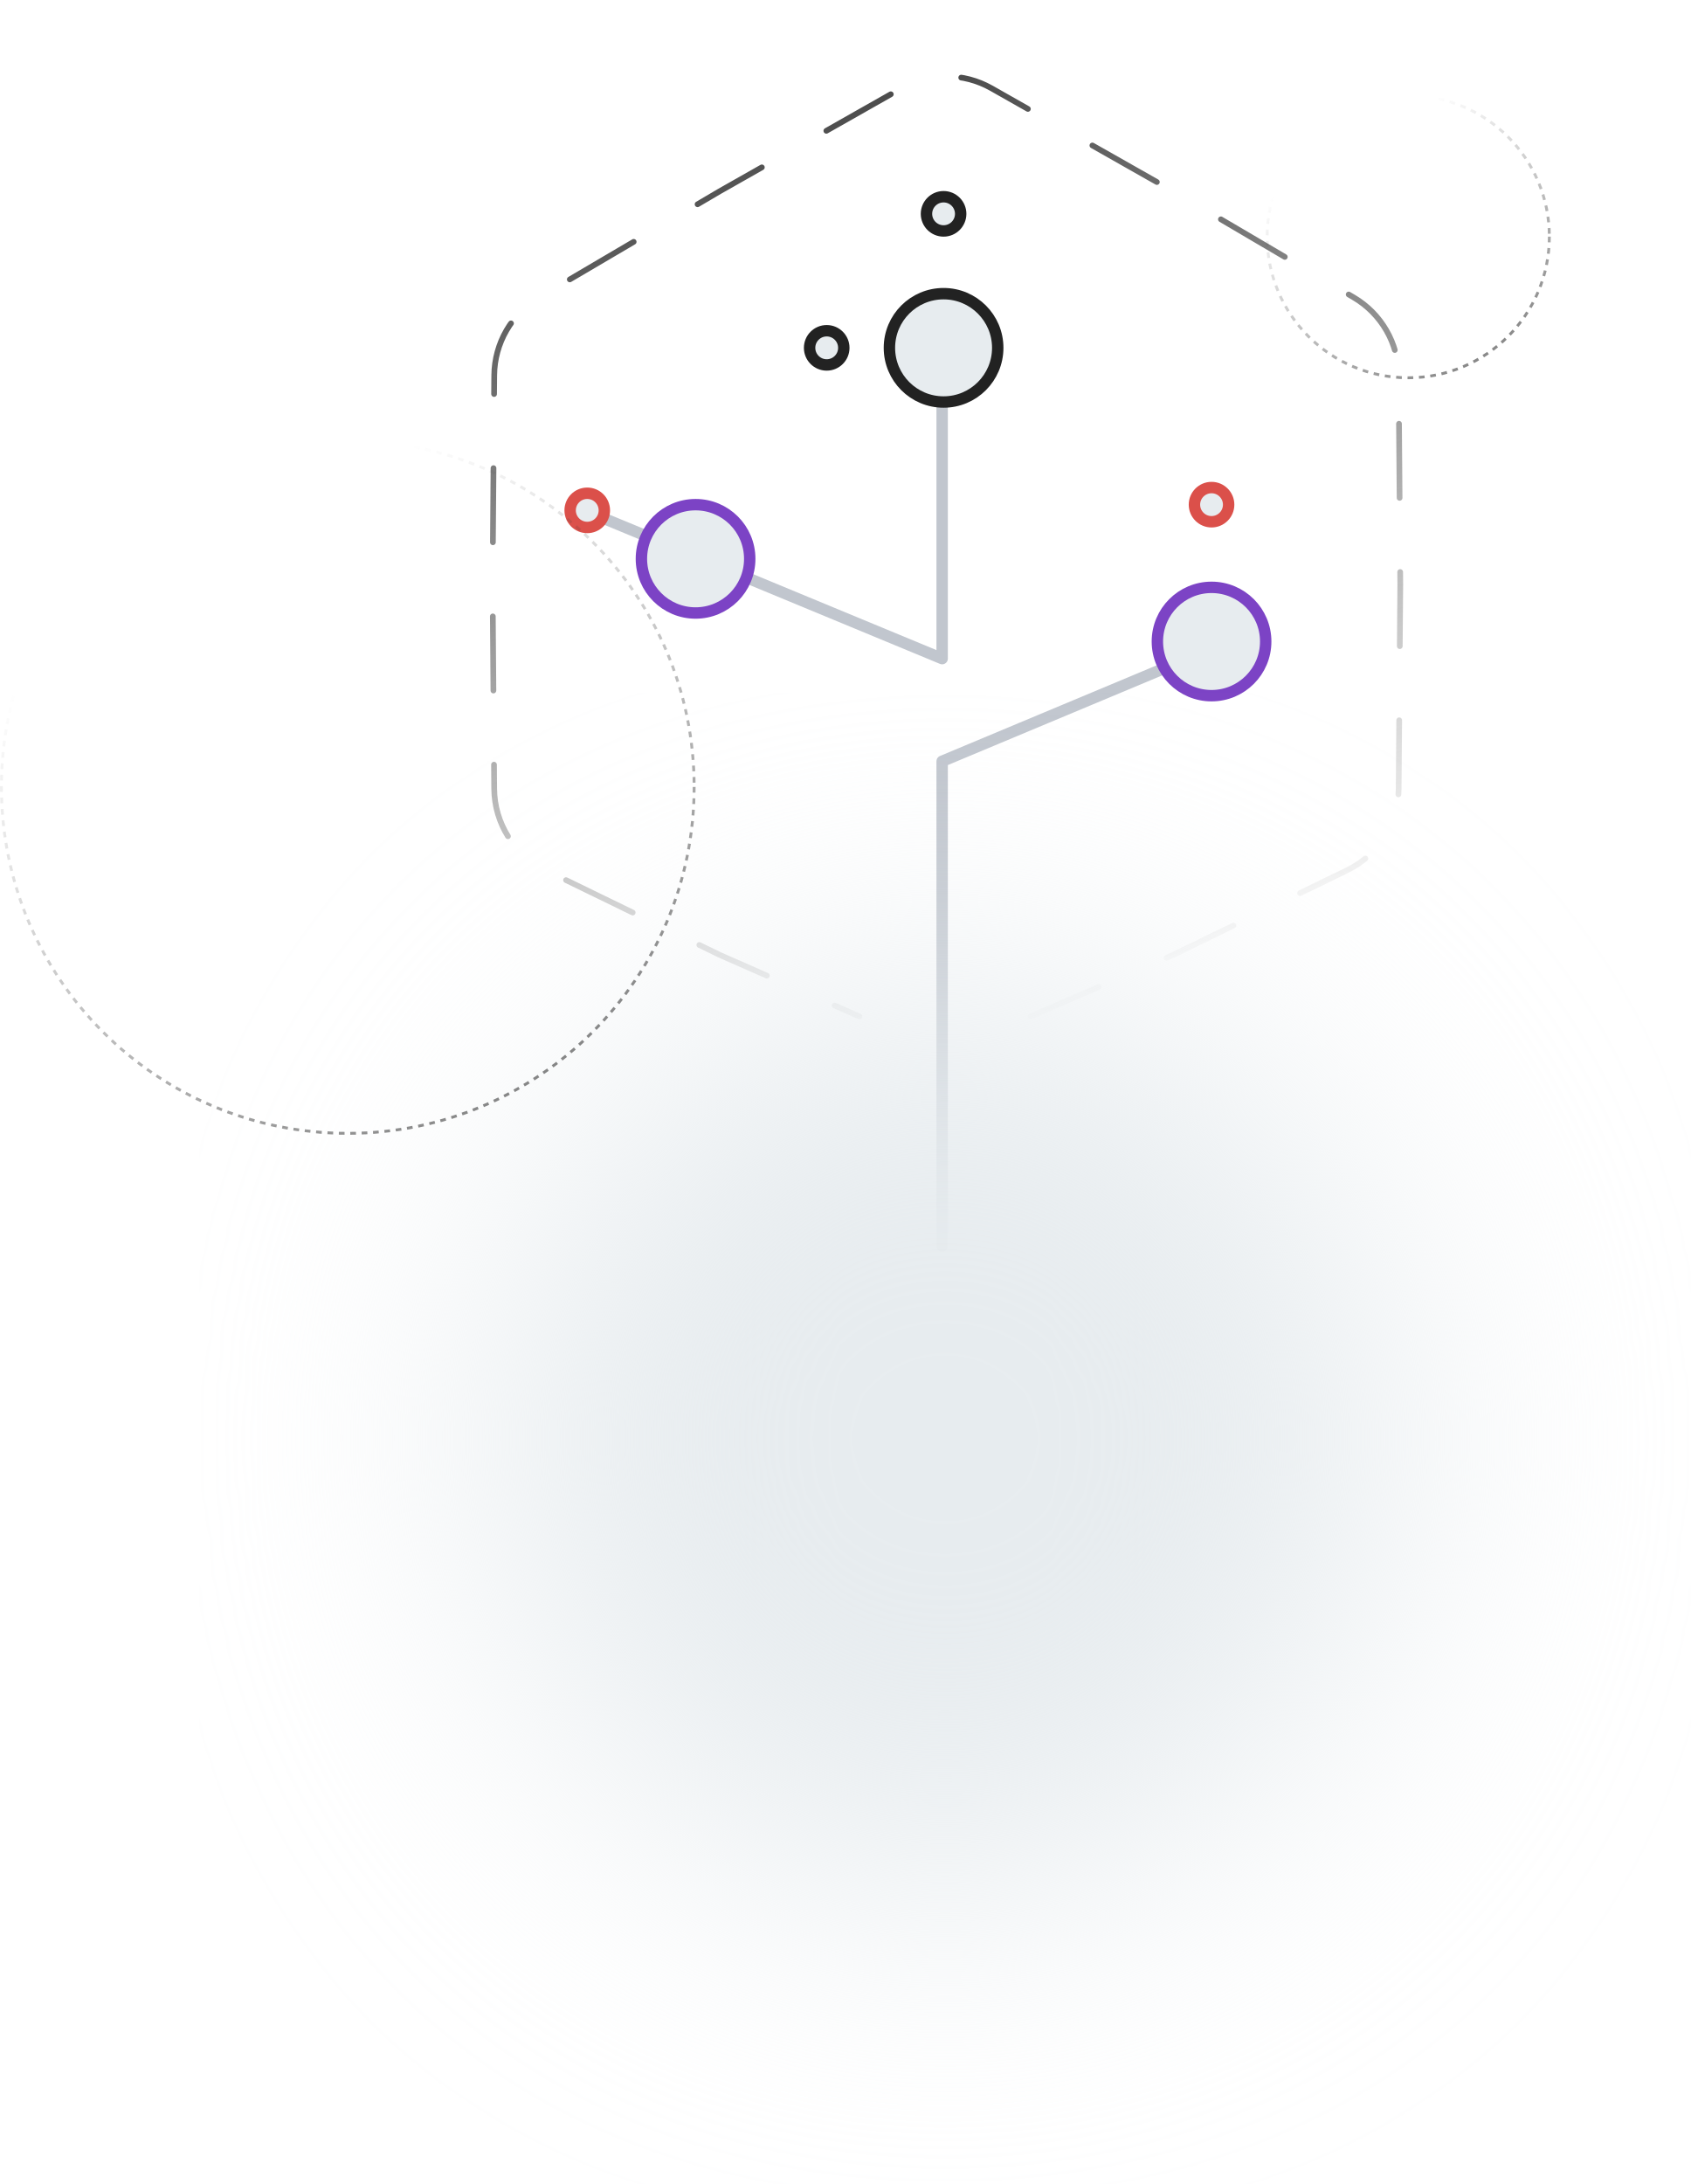
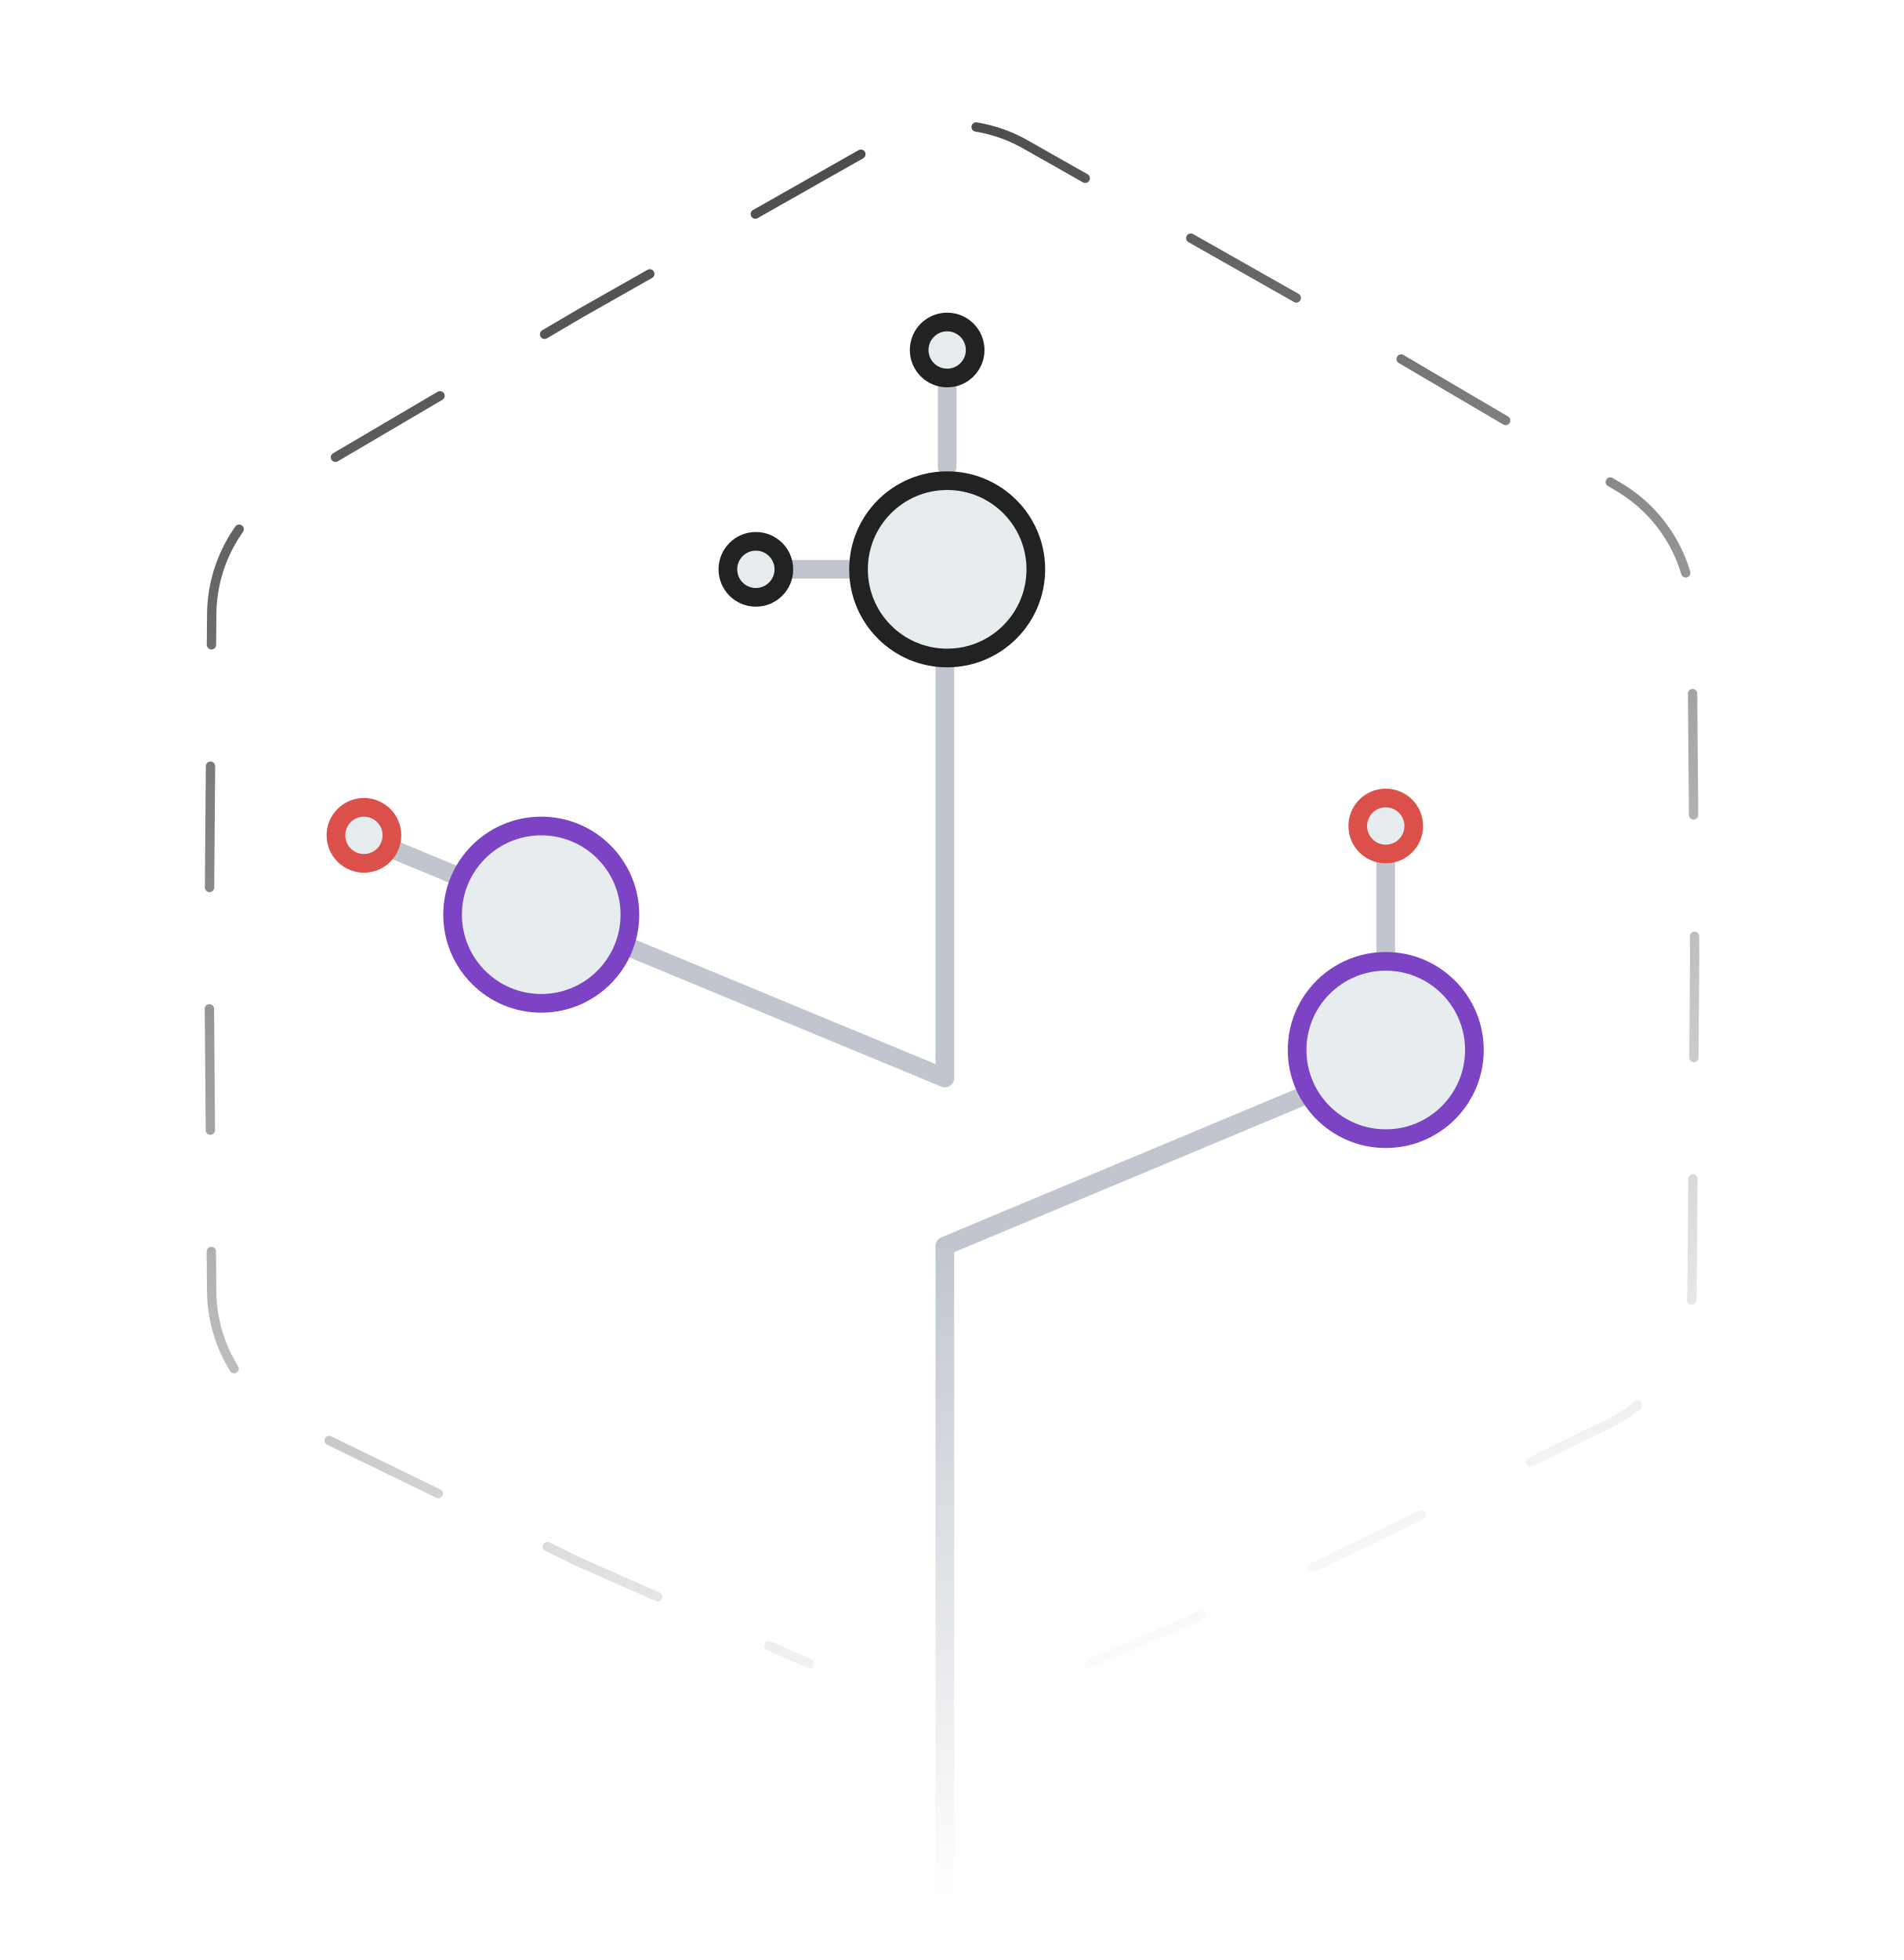
- <svg xmlns="http://www.w3.org/2000/svg" width="593" height="766" viewBox="0 0 593 766" fill="none">
-   <path d="M330.5 437L330.5 267L407 235" stroke="#C1C6CE" stroke-width="4" stroke-linecap="round" stroke-linejoin="round" />
-   <path d="M211 181.5L330.5 231L330.5 139" stroke="#C1C6CE" stroke-width="4" stroke-linecap="round" stroke-linejoin="round" />
-   <circle cx="331" cy="122" r="19" fill="#E7ECEF" stroke="#222222" stroke-width="4" />
-   <circle cx="290" cy="122" r="6" fill="#E7ECEF" stroke="#222222" stroke-width="4" />
-   <circle cx="425" cy="177" r="6" fill="#E7ECEF" stroke="#DB504A" stroke-width="4" />
-   <circle cx="331" cy="75" r="6" fill="#E7ECEF" stroke="#222222" stroke-width="4" />
-   <circle cx="206" cy="179" r="6" fill="#E7ECEF" stroke="#DB504A" stroke-width="4" />
-   <circle cx="244" cy="196" r="19" fill="#E7ECEF" stroke="#7C43C5" stroke-width="4" />
-   <circle cx="425" cy="225" r="19" fill="#E7ECEF" stroke="#7C43C5" stroke-width="4" />
-   <path d="M361.5 356.5L411.605 334.88L472.642 305.181C483.571 299.863 490.544 288.814 490.64 276.661L491.21 205L490.627 131.637C490.537 120.386 484.546 110.009 474.848 104.307L411.605 67.12L347.779 30.944C337.991 25.396 326.009 25.396 316.221 30.944L252.395 67.12L189.152 104.307C179.454 110.009 173.463 120.386 173.373 131.637L172.79 205L173.36 276.66C173.456 288.814 180.429 299.863 191.358 305.181L252.395 334.88L301.5 356.5" stroke="url(#paint0_linear_744_381)" stroke-width="2" stroke-linecap="round" stroke-dasharray="26 26" />
-   <g filter="url(#filter0_f_744_381)">
-     <circle cx="331.5" cy="504.5" r="161.5" fill="#E7ECEF" />
-   </g>
-   <g filter="url(#filter1_b_744_381)">
-     <circle cx="122" cy="276" r="122" fill="url(#paint1_radial_744_381)" fill-opacity="0.15" />
-     <circle cx="122" cy="276" r="121.5" stroke="url(#paint2_linear_744_381)" stroke-dasharray="2 2" />
-   </g>
-   <g filter="url(#filter2_b_744_381)">
-     <circle cx="494" cy="83" r="50" fill="url(#paint3_radial_744_381)" fill-opacity="0.15" />
-     <circle cx="494" cy="83" r="49.5" stroke="url(#paint4_linear_744_381)" stroke-dasharray="2 2" />
-   </g>
+ <svg xmlns="http://www.w3.org/2000/svg" width="408" height="420" viewBox="0 0 408 420" fill="none">
+   <path d="M297 204L297 184" stroke="#C1C6CE" stroke-width="4" stroke-linecap="round" />
+   <path d="M203 100L203 80" stroke="#C1C6CE" stroke-width="4" stroke-linecap="round" />
+   <path d="M183 122H163" stroke="#C1C6CE" stroke-width="4" stroke-linecap="round" />
+   <path d="M202.5 418L202.5 267L279 235" stroke="url(#paint0_linear_744_382)" stroke-width="4" stroke-linecap="round" stroke-linejoin="round" />
+   <path d="M83 181.5L202.5 231L202.5 139" stroke="#C1C6CE" stroke-width="4" stroke-linecap="round" stroke-linejoin="round" />
+   <circle cx="203" cy="122" r="19" fill="#E7ECEF" stroke="#222222" stroke-width="4" />
+   <circle cx="162" cy="122" r="6" fill="#E7ECEF" stroke="#222222" stroke-width="4" />
+   <circle cx="297" cy="177" r="6" fill="#E7ECEF" stroke="#DB504A" stroke-width="4" />
+   <circle cx="203" cy="75" r="6" fill="#E7ECEF" stroke="#222222" stroke-width="4" />
+   <circle cx="78" cy="179" r="6" fill="#E7ECEF" stroke="#DB504A" stroke-width="4" />
+   <circle cx="116" cy="196" r="19" fill="#E7ECEF" stroke="#7C43C5" stroke-width="4" />
+   <circle cx="297" cy="225" r="19" fill="#E7ECEF" stroke="#7C43C5" stroke-width="4" />
+   <path d="M233.5 356.5L283.605 334.88L344.642 305.181C355.571 299.863 362.544 288.814 362.64 276.661L363.21 205L362.627 131.637C362.537 120.386 356.546 110.009 346.848 104.307L283.605 67.12L219.779 30.944C209.991 25.396 198.009 25.396 188.221 30.944L124.395 67.12L61.152 104.307C51.454 110.009 45.463 120.386 45.373 131.637L44.79 205L45.36 276.66C45.456 288.814 52.429 299.863 63.358 305.181L124.395 334.88L173.5 356.5" stroke="url(#paint1_linear_744_382)" stroke-width="2" stroke-linecap="round" stroke-dasharray="26 26" />
  <defs>
-     <filter id="filter0_f_744_381" x="70" y="243" width="523" height="523" filterUnits="userSpaceOnUse" color-interpolation-filters="sRGB">
-       <feFlood flood-opacity="0" result="BackgroundImageFix" />
-       <feBlend mode="normal" in="SourceGraphic" in2="BackgroundImageFix" result="shape" />
-       <feGaussianBlur stdDeviation="50" result="effect1_foregroundBlur_744_381" />
-     </filter>
-     <filter id="filter1_b_744_381" x="-40" y="114" width="324" height="324" filterUnits="userSpaceOnUse" color-interpolation-filters="sRGB">
-       <feFlood flood-opacity="0" result="BackgroundImageFix" />
-       <feGaussianBlur in="BackgroundImageFix" stdDeviation="20" />
-       <feComposite in2="SourceAlpha" operator="in" result="effect1_backgroundBlur_744_381" />
-       <feBlend mode="normal" in="SourceGraphic" in2="effect1_backgroundBlur_744_381" result="shape" />
-     </filter>
-     <filter id="filter2_b_744_381" x="404" y="-7" width="180" height="180" filterUnits="userSpaceOnUse" color-interpolation-filters="sRGB">
-       <feFlood flood-opacity="0" result="BackgroundImageFix" />
-       <feGaussianBlur in="BackgroundImageFix" stdDeviation="20" />
-       <feComposite in2="SourceAlpha" operator="in" result="effect1_backgroundBlur_744_381" />
-       <feBlend mode="normal" in="SourceGraphic" in2="effect1_backgroundBlur_744_381" result="shape" />
-     </filter>
-     <linearGradient id="paint0_linear_744_381" x1="332" y1="373.5" x2="222.098" y2="4.756" gradientUnits="userSpaceOnUse">
-       <stop stop-color="#303030" stop-opacity="0" />
-       <stop offset="1" stop-color="#303030" />
+     <linearGradient id="paint0_linear_744_382" x1="202.5" y1="231" x2="202.5" y2="407.5" gradientUnits="userSpaceOnUse">
+       <stop stop-color="#C1C6CE" />
+       <stop offset="0.204" stop-color="#C1C6CE" />
+       <stop offset="1" stop-color="#C1C6CE" stop-opacity="0" />
    </linearGradient>
-     <radialGradient id="paint1_radial_744_381" cx="0" cy="0" r="1" gradientUnits="userSpaceOnUse" gradientTransform="translate(121.714 253.633) rotate(73.4213) scale(134.899 111.868)">
-       <stop stop-color="white" stop-opacity="0.03" />
-       <stop offset="1" stop-color="white" stop-opacity="0.05" />
-     </radialGradient>
-     <linearGradient id="paint2_linear_744_381" x1="100.064" y1="183.611" x2="294.828" y2="497.596" gradientUnits="userSpaceOnUse">
-       <stop stop-color="#303030" stop-opacity="0" />
-       <stop offset="1" stop-color="#303030" />
-     </linearGradient>
-     <radialGradient id="paint3_radial_744_381" cx="0" cy="0" r="1" gradientUnits="userSpaceOnUse" gradientTransform="translate(493.883 73.8331) rotate(73.4213) scale(55.2864 45.8474)">
-       <stop stop-color="white" stop-opacity="0.03" />
-       <stop offset="1" stop-color="white" stop-opacity="0.05" />
-     </radialGradient>
-     <linearGradient id="paint4_linear_744_381" x1="485.01" y1="45.136" x2="564.831" y2="173.818" gradientUnits="userSpaceOnUse">
+     <linearGradient id="paint1_linear_744_382" x1="204" y1="373.5" x2="94.098" y2="4.756" gradientUnits="userSpaceOnUse">
      <stop stop-color="#303030" stop-opacity="0" />
      <stop offset="1" stop-color="#303030" />
    </linearGradient>
  </defs>
</svg>
